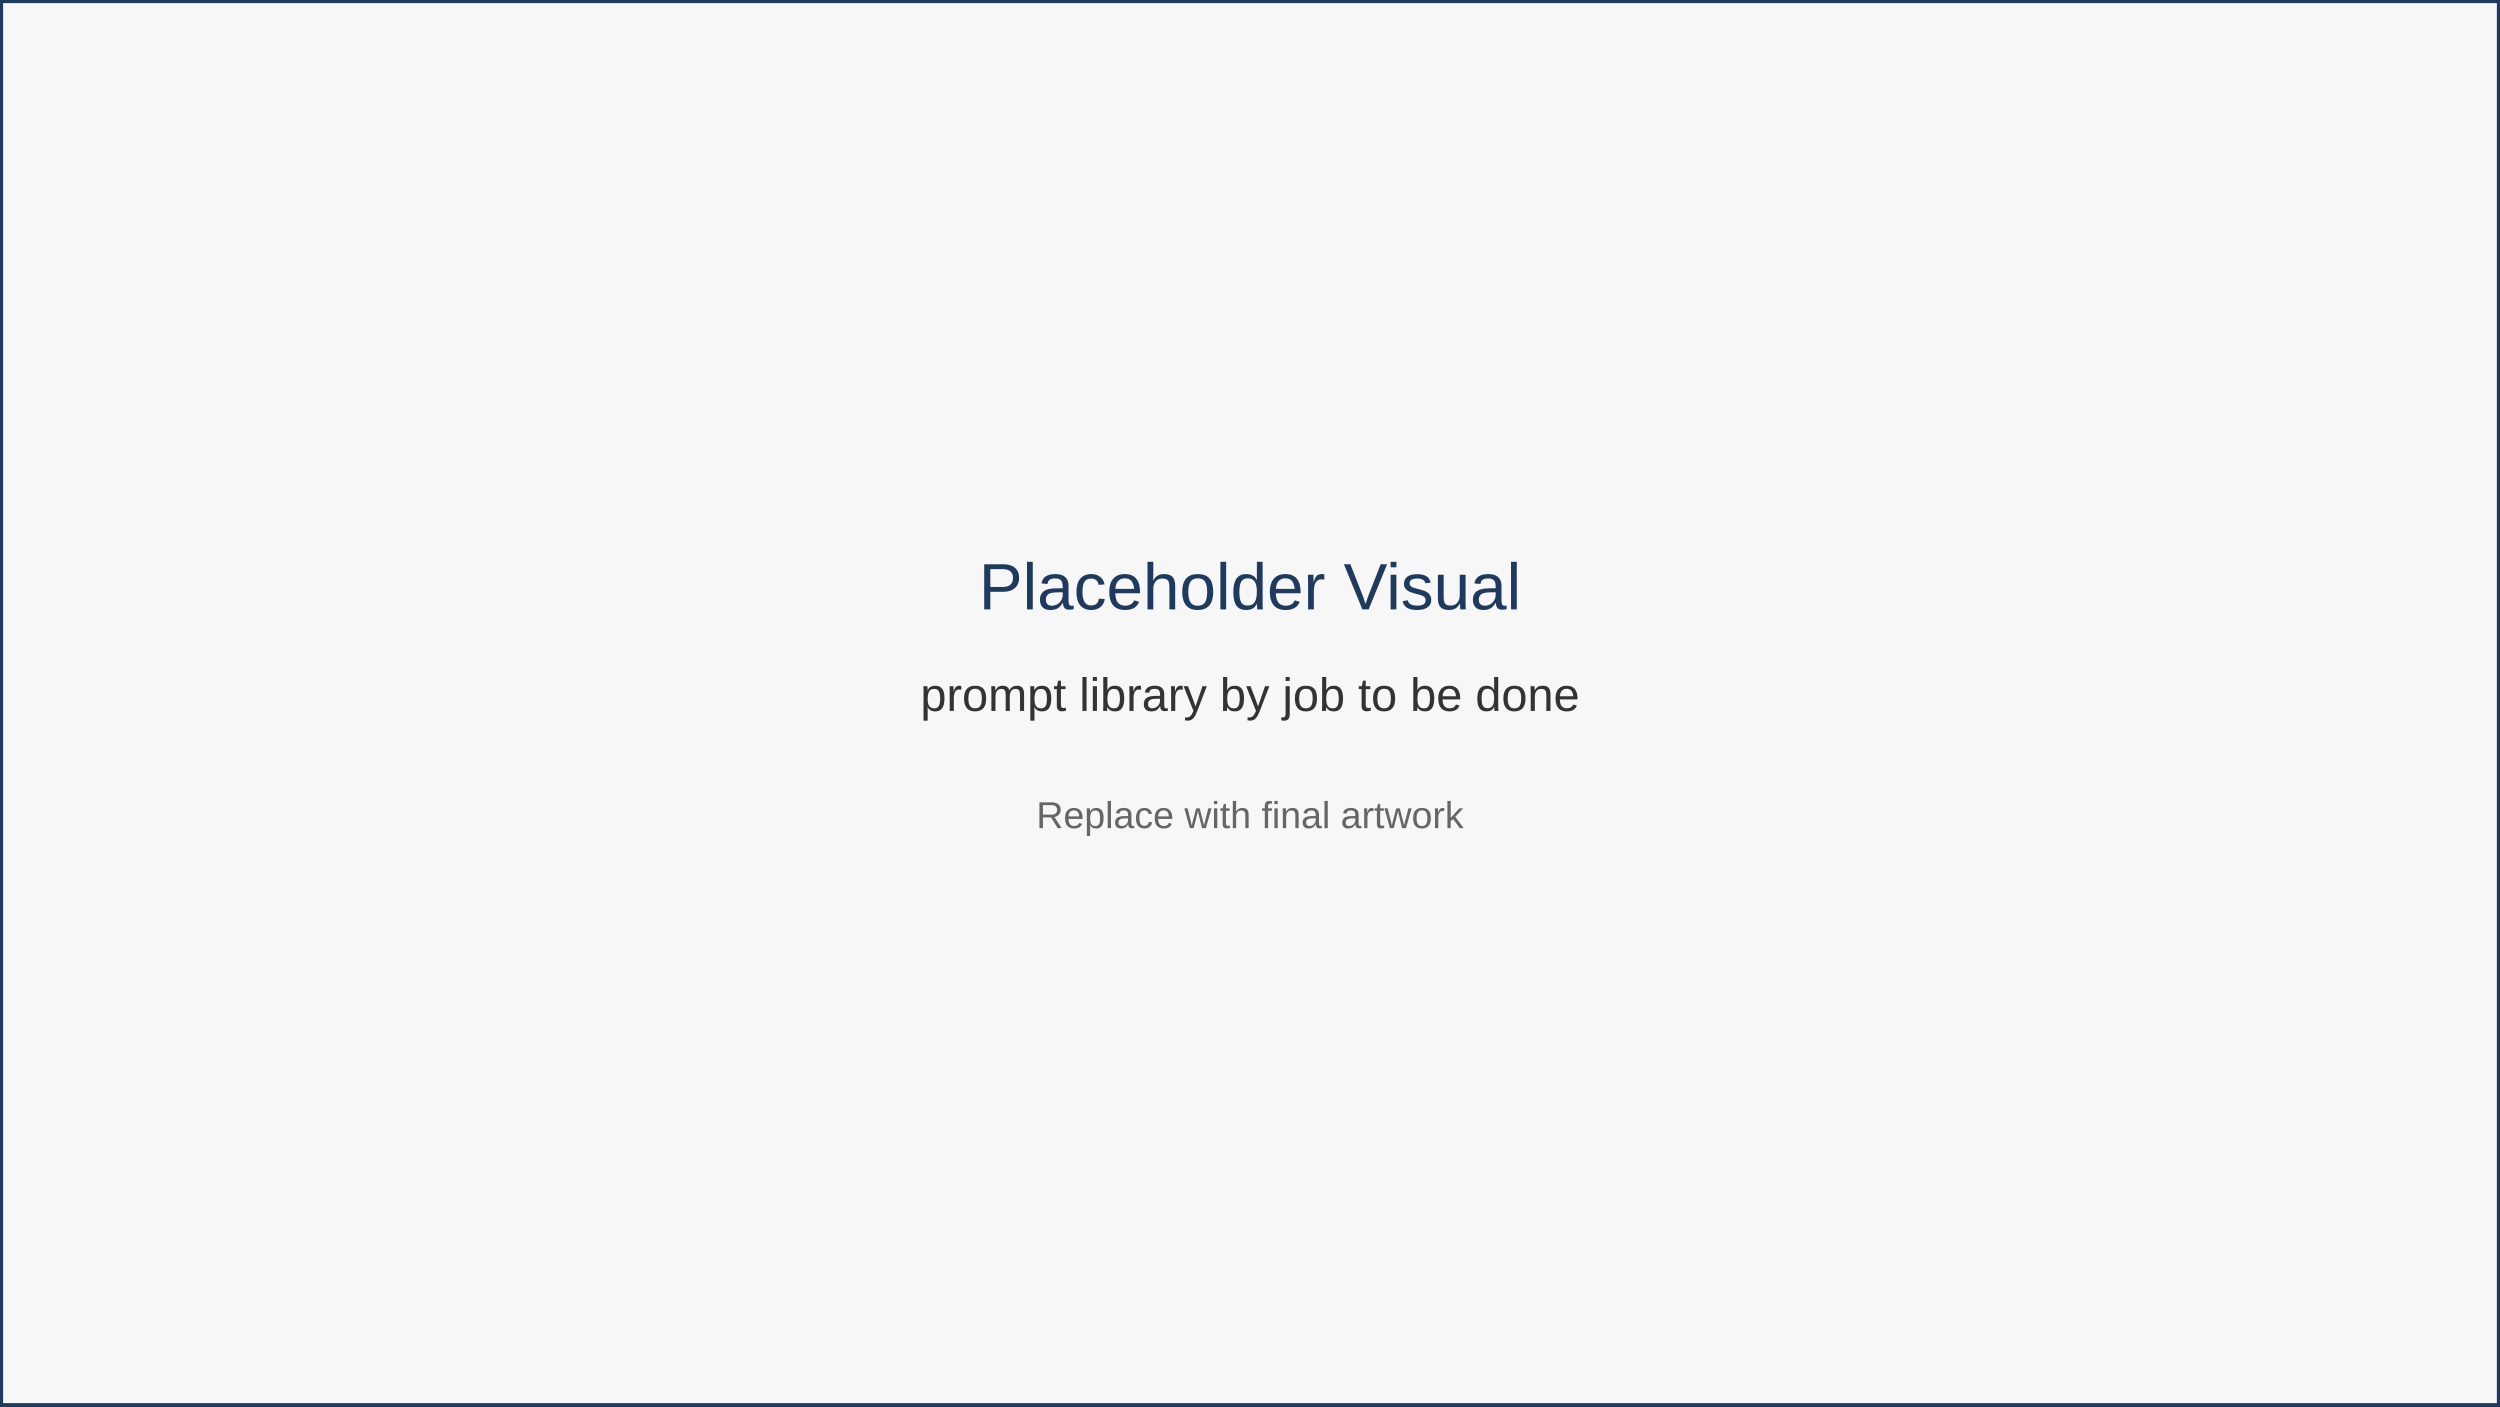
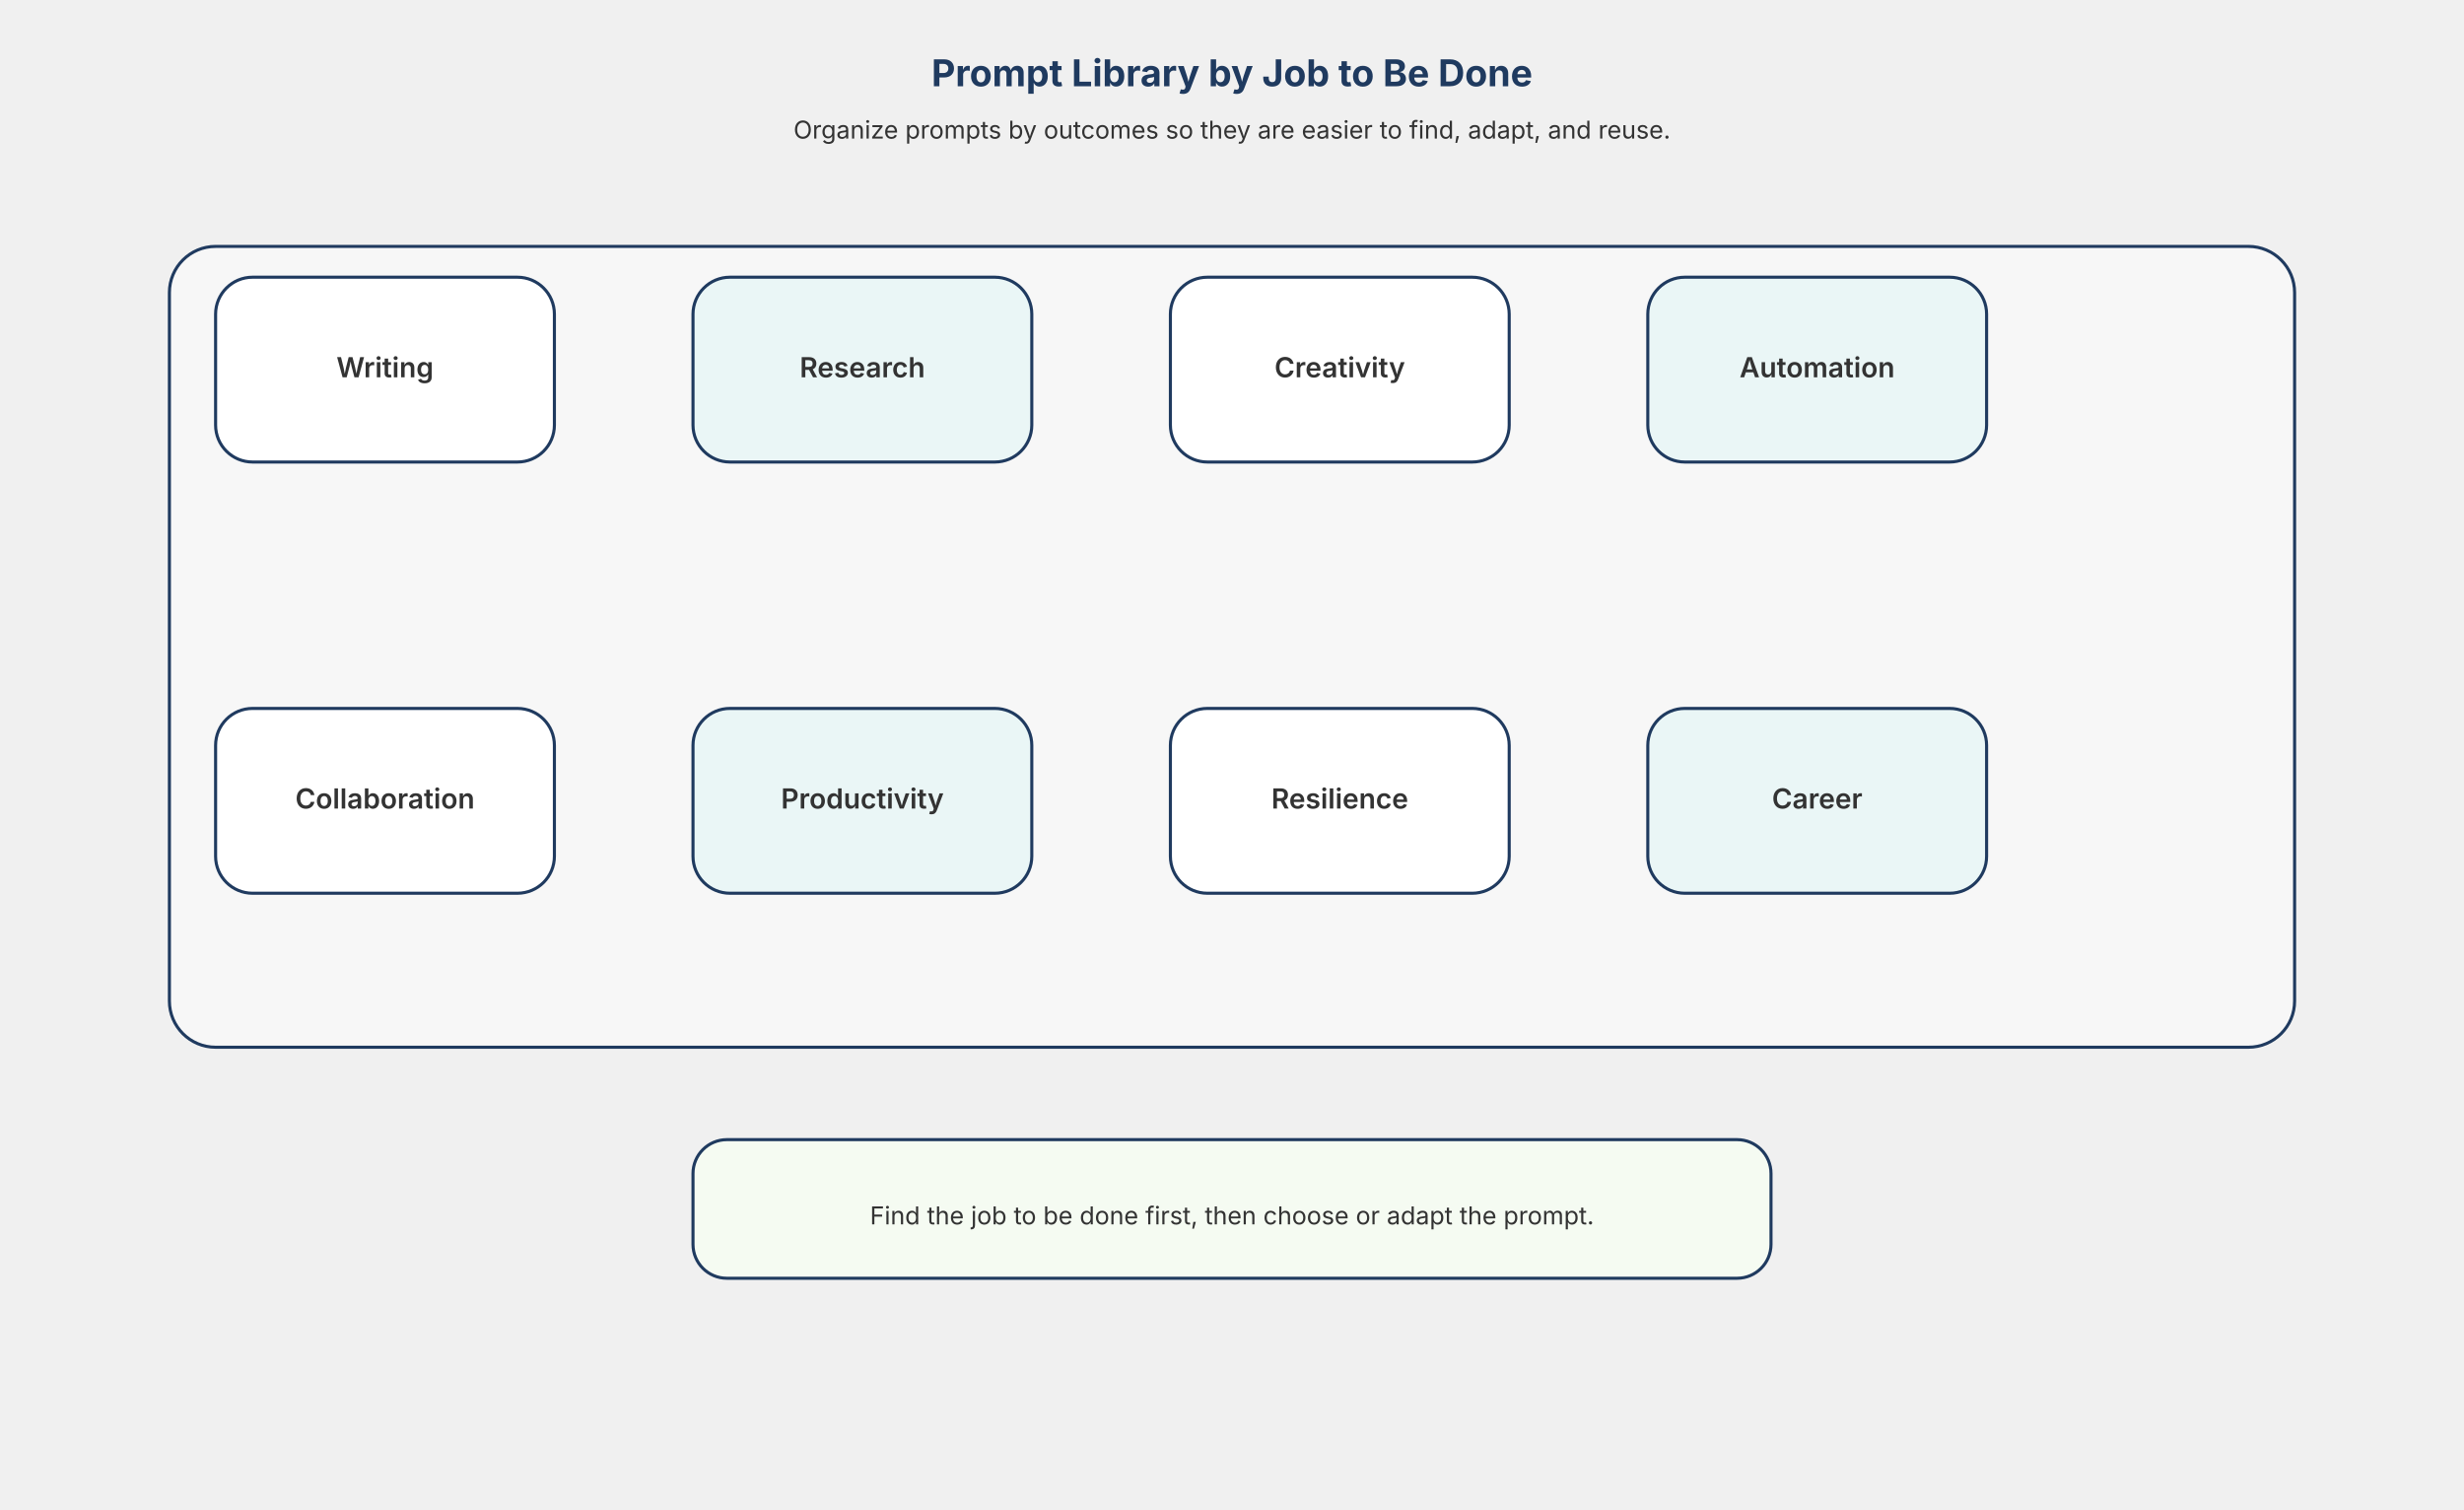
- <svg xmlns="http://www.w3.org/2000/svg" width="1600" height="900" viewBox="0 0 1600 900">
-   <rect width="1600" height="900" fill="#F7F7F7" stroke="#1F3A5F" stroke-width="4" />
-   <text x="800" y="390" text-anchor="middle" font-family="Arial, sans-serif" font-size="42" fill="#1F3A5F">
-     Placeholder Visual
+ <svg xmlns="http://www.w3.org/2000/svg" width="1600" height="980" viewBox="0 0 1600 980" fill="none">
+   <defs>
+     <marker id="arrow" viewBox="0 0 10 10" refX="9" refY="5" markerWidth="8" markerHeight="8" orient="auto-start-reverse">
+       <path d="M 0 0 L 10 5 L 0 10 z" fill="#1F3A5F" />
+     </marker>
+     <style>
+       text { font-family: Inter, Arial, sans-serif; fill: #333333; }
+       .title { font-size: 24px; font-weight: 700; fill: #1F3A5F; }
+       .label { font-size: 18px; font-weight: 600; }
+       .body { font-size: 16px; }
+       .small { font-size: 14px; }
+       .box { stroke: #1F3A5F; stroke-width: 2; }
+       .arrow { stroke: #1F3A5F; stroke-width: 2; fill: none; marker-end: url(#arrow); }
+       .dashed { stroke-dasharray: 8 8; }
+       .icon-circle { fill: #2FA4A9; }
+       .muted { fill: #F7F7F7; }
+     </style>
+   </defs>
+   <text x="800" y="56" text-anchor="middle" class="title">
+     <tspan x="800" dy="0">Prompt Library by Job to Be Done</tspan>
  </text>
-   <text x="800" y="455" text-anchor="middle" font-family="Arial, sans-serif" font-size="30" fill="#333333">
-     prompt library by job to be done
+   <text x="800" y="90" text-anchor="middle" class="body">
+     <tspan x="800" dy="0">Organize prompts by outcomes so they are easier to find, adapt, and reuse.</tspan>
  </text>
-   <text x="800" y="530" text-anchor="middle" font-family="Arial, sans-serif" font-size="24" fill="#666666">
-     Replace with final artwork
+   <rect x="140" y="180" width="220" height="120" rx="24" fill="#FFFFFF" class="box" />
+   <text x="250" y="245" text-anchor="middle" class="label">
+     <tspan x="250" dy="0">Writing</tspan>
+   </text>
+   <rect x="450" y="180" width="220" height="120" rx="24" fill="#EAF6F6" class="box" />
+   <text x="560" y="245" text-anchor="middle" class="label">
+     <tspan x="560" dy="0">Research</tspan>
+   </text>
+   <rect x="760" y="180" width="220" height="120" rx="24" fill="#FFFFFF" class="box" />
+   <text x="870" y="245" text-anchor="middle" class="label">
+     <tspan x="870" dy="0">Creativity</tspan>
+   </text>
+   <rect x="1070" y="180" width="220" height="120" rx="24" fill="#EAF6F6" class="box" />
+   <text x="1180" y="245" text-anchor="middle" class="label">
+     <tspan x="1180" dy="0">Automation</tspan>
+   </text>
+   <rect x="140" y="460" width="220" height="120" rx="24" fill="#FFFFFF" class="box" />
+   <text x="250" y="525" text-anchor="middle" class="label">
+     <tspan x="250" dy="0">Collaboration</tspan>
+   </text>
+   <rect x="450" y="460" width="220" height="120" rx="24" fill="#EAF6F6" class="box" />
+   <text x="560" y="525" text-anchor="middle" class="label">
+     <tspan x="560" dy="0">Productivity</tspan>
+   </text>
+   <rect x="760" y="460" width="220" height="120" rx="24" fill="#FFFFFF" class="box" />
+   <text x="870" y="525" text-anchor="middle" class="label">
+     <tspan x="870" dy="0">Resilience</tspan>
+   </text>
+   <rect x="1070" y="460" width="220" height="120" rx="24" fill="#EAF6F6" class="box" />
+   <text x="1180" y="525" text-anchor="middle" class="label">
+     <tspan x="1180" dy="0">Career</tspan>
+   </text>
+   <rect x="110" y="160" width="1380" height="520" rx="30" fill="#F7F7F7" class="box" />
+   <rect x="140" y="180" width="220" height="120" rx="24" fill="#FFFFFF" class="box" />
+   <text x="250" y="245" text-anchor="middle" class="label">
+     <tspan x="250" dy="0">Writing</tspan>
+   </text>
+   <rect x="450" y="180" width="220" height="120" rx="24" fill="#EAF6F6" class="box" />
+   <text x="560" y="245" text-anchor="middle" class="label">
+     <tspan x="560" dy="0">Research</tspan>
+   </text>
+   <rect x="760" y="180" width="220" height="120" rx="24" fill="#FFFFFF" class="box" />
+   <text x="870" y="245" text-anchor="middle" class="label">
+     <tspan x="870" dy="0">Creativity</tspan>
+   </text>
+   <rect x="1070" y="180" width="220" height="120" rx="24" fill="#EAF6F6" class="box" />
+   <text x="1180" y="245" text-anchor="middle" class="label">
+     <tspan x="1180" dy="0">Automation</tspan>
+   </text>
+   <rect x="140" y="460" width="220" height="120" rx="24" fill="#FFFFFF" class="box" />
+   <text x="250" y="525" text-anchor="middle" class="label">
+     <tspan x="250" dy="0">Collaboration</tspan>
+   </text>
+   <rect x="450" y="460" width="220" height="120" rx="24" fill="#EAF6F6" class="box" />
+   <text x="560" y="525" text-anchor="middle" class="label">
+     <tspan x="560" dy="0">Productivity</tspan>
+   </text>
+   <rect x="760" y="460" width="220" height="120" rx="24" fill="#FFFFFF" class="box" />
+   <text x="870" y="525" text-anchor="middle" class="label">
+     <tspan x="870" dy="0">Resilience</tspan>
+   </text>
+   <rect x="1070" y="460" width="220" height="120" rx="24" fill="#EAF6F6" class="box" />
+   <text x="1180" y="525" text-anchor="middle" class="label">
+     <tspan x="1180" dy="0">Career</tspan>
+   </text>
+   <rect x="450" y="740" width="700" height="90" rx="22" fill="#F5FBF2" class="box" />
+   <text x="800" y="795" text-anchor="middle" class="body">
+     <tspan x="800" dy="0">Find the job to be done first, then choose or adapt the prompt.</tspan>
  </text>
</svg>
